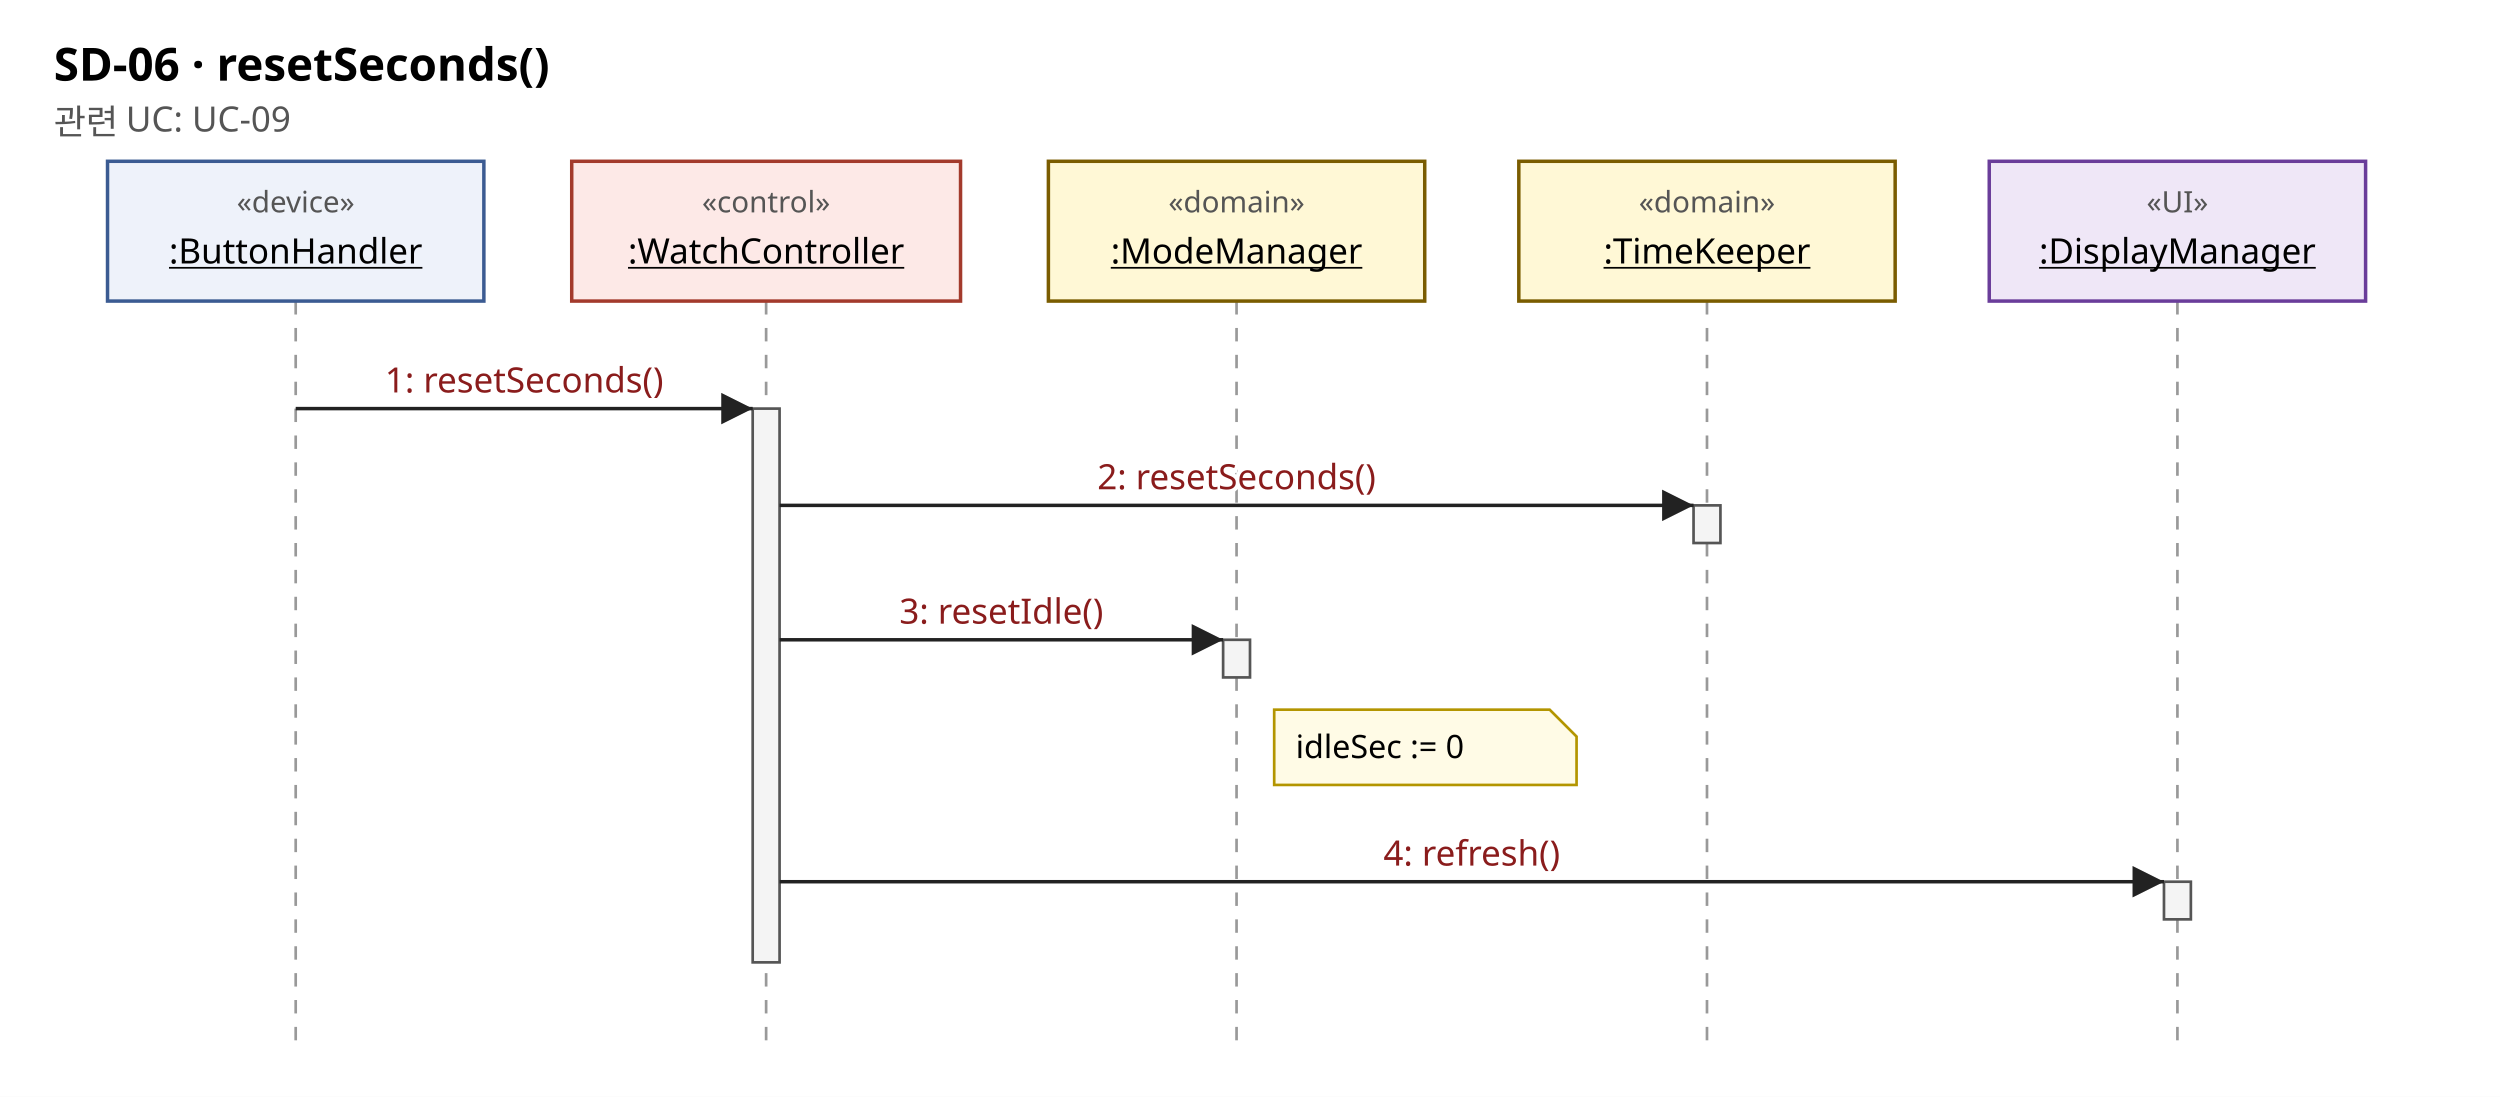
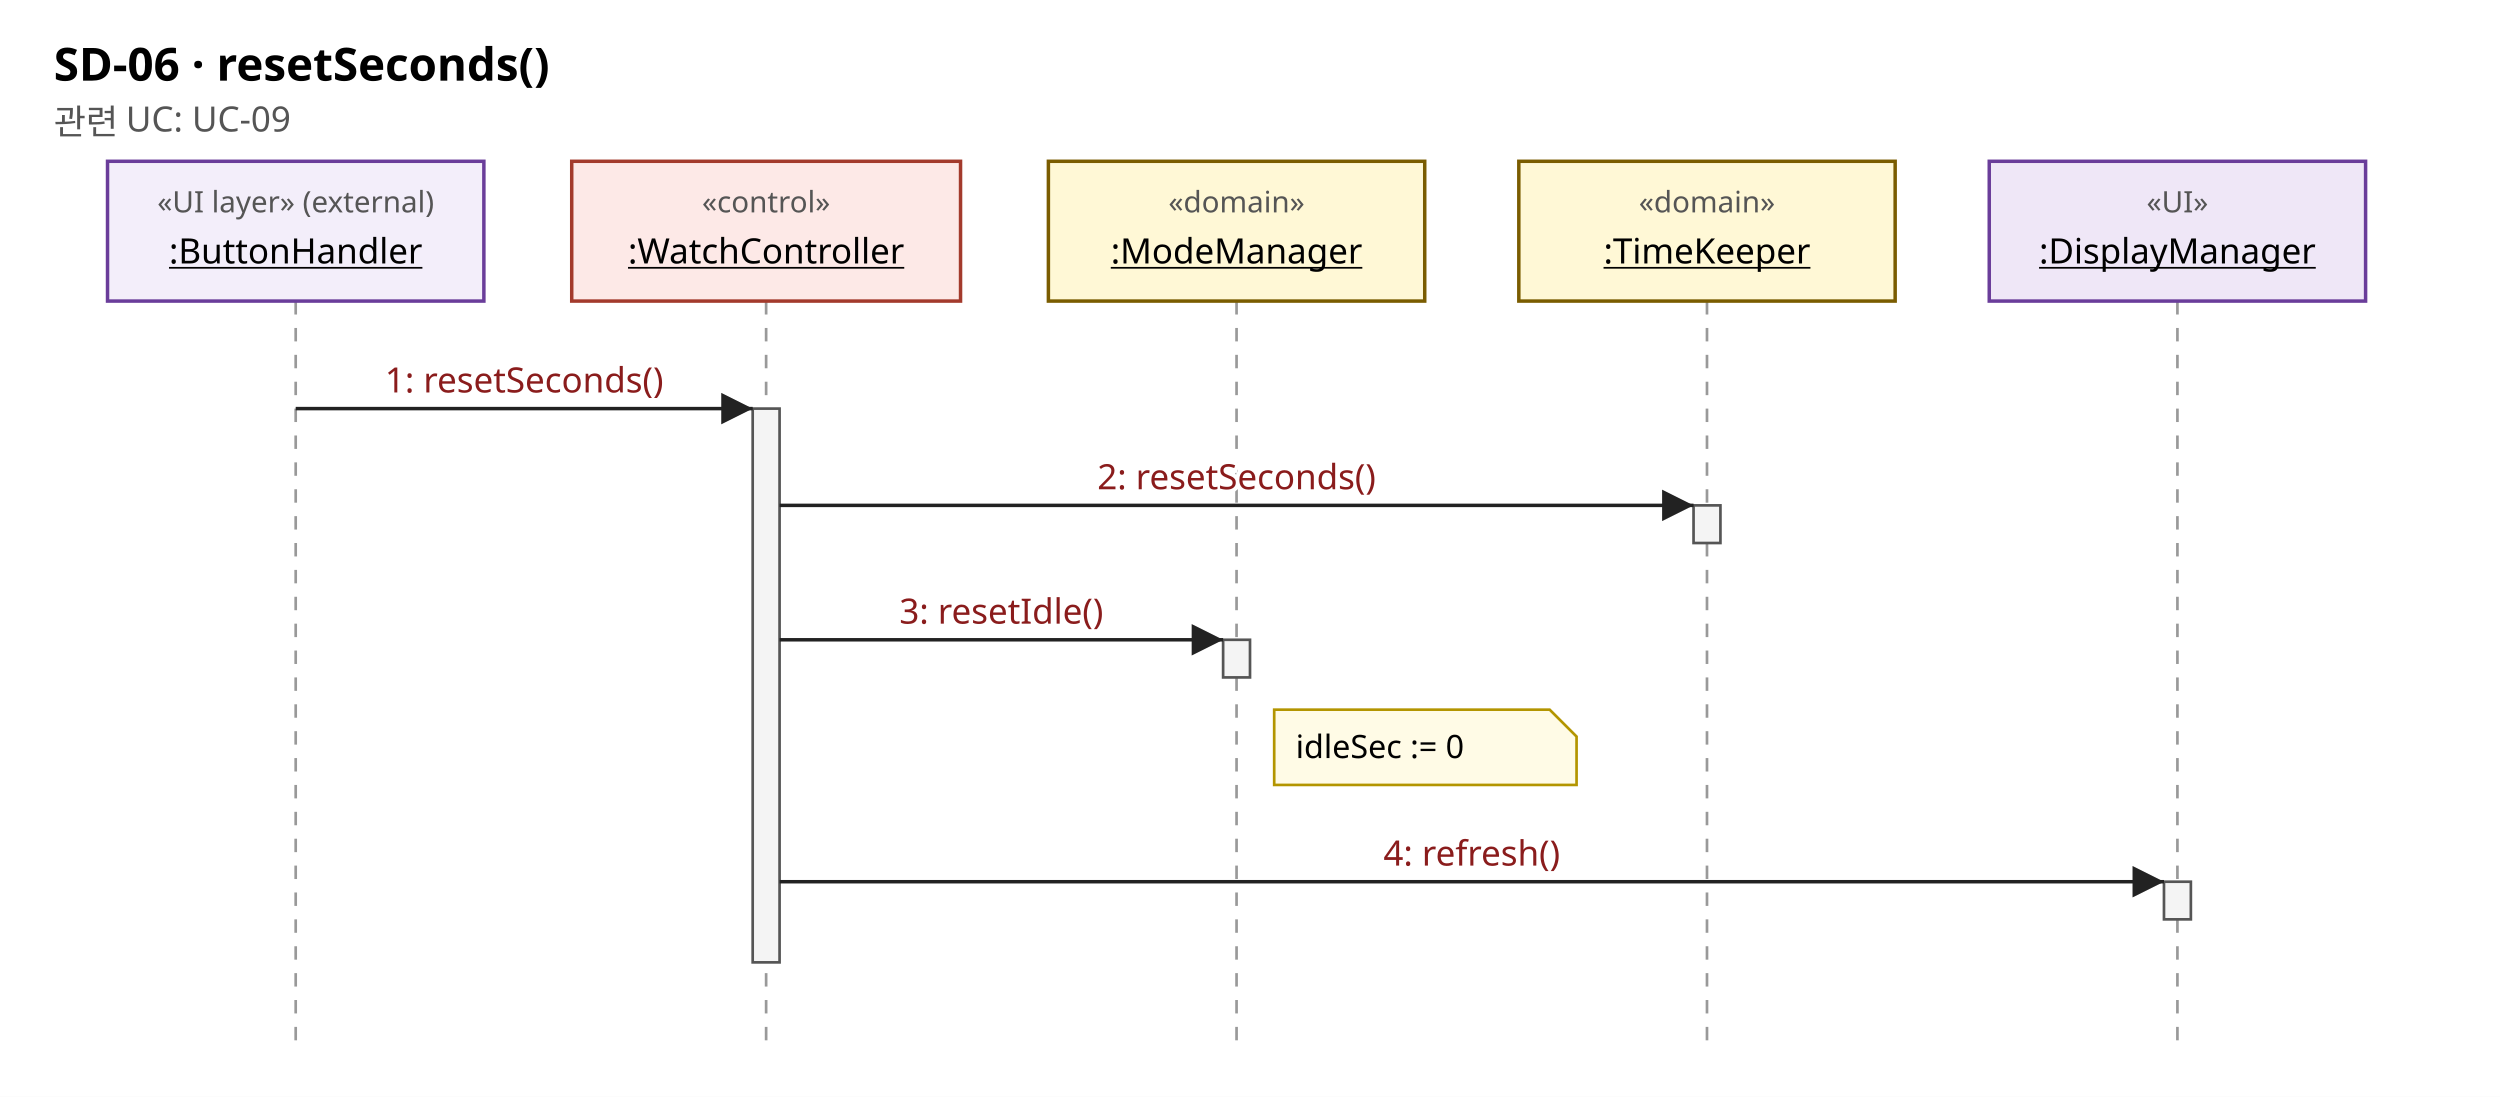
<svg xmlns="http://www.w3.org/2000/svg" width="930" height="408" viewBox="0 0 930 408" font-family="Malgun Gothic, Apple SD Gothic Neo, Noto Sans KR, WenQuanYi Zen Hei, sans-serif">
  <defs>
    <marker id="f" viewBox="0 0 10 10" refX="10" refY="5" markerWidth="9" markerHeight="9" orient="auto">
      <path d="M0,0 L10,5 L0,10 z" fill="#222" />
    </marker>
  </defs>
  <rect width="930" height="408" fill="#fff" />
  <text x="20" y="30" font-size="17" font-weight="bold">SD-06 · resetSeconds()</text>
  <text x="20" y="50" font-size="13" fill="#555">관련 UC: UC-09</text>
  <line x1="110" y1="112" x2="110" y2="388" stroke="#999" stroke-dasharray="5 5" />
-   <rect x="40.0" y="60" width="140" height="52" fill="#eef2fa" stroke="#3b5b92" stroke-width="1.3" />
-   <text x="110" y="79" text-anchor="middle" font-size="11" fill="#555">«device»</text>
+   <rect x="40.0" y="60" width="140" height="52" fill="#f3eefa" stroke="#6a3d9a" stroke-width="1.3" />
+   <text x="110" y="79" text-anchor="middle" font-size="11" fill="#555">«UI layer» (external)</text>
  <text x="110" y="98" text-anchor="middle" font-size="13" text-decoration="underline">:ButtonHandler</text>
  <line x1="285" y1="112" x2="285" y2="388" stroke="#999" stroke-dasharray="5 5" />
  <rect x="212.68" y="60" width="144.64" height="52" fill="#fde9e7" stroke="#a33a2c" stroke-width="1.3" />
  <text x="285" y="79" text-anchor="middle" font-size="11" fill="#555">«control»</text>
  <text x="285" y="98" text-anchor="middle" font-size="13" text-decoration="underline">:WatchController</text>
  <line x1="460" y1="112" x2="460" y2="388" stroke="#999" stroke-dasharray="5 5" />
  <rect x="390.0" y="60" width="140" height="52" fill="#fff8d6" stroke="#7a5c00" stroke-width="1.3" />
  <text x="460" y="79" text-anchor="middle" font-size="11" fill="#555">«domain»</text>
  <text x="460" y="98" text-anchor="middle" font-size="13" text-decoration="underline">:ModeManager</text>
  <line x1="635" y1="112" x2="635" y2="388" stroke="#999" stroke-dasharray="5 5" />
  <rect x="565.0" y="60" width="140" height="52" fill="#fff8d6" stroke="#7a5c00" stroke-width="1.3" />
  <text x="635" y="79" text-anchor="middle" font-size="11" fill="#555">«domain»</text>
  <text x="635" y="98" text-anchor="middle" font-size="13" text-decoration="underline">:TimeKeeper</text>
  <line x1="810" y1="112" x2="810" y2="388" stroke="#999" stroke-dasharray="5 5" />
  <rect x="740.0" y="60" width="140" height="52" fill="#efe7f7" stroke="#6a3d9a" stroke-width="1.3" />
  <text x="810" y="79" text-anchor="middle" font-size="11" fill="#555">«UI»</text>
  <text x="810" y="98" text-anchor="middle" font-size="13" text-decoration="underline">:DisplayManager</text>
  <rect x="630" y="188" width="10" height="14" fill="#f4f4f4" stroke="#555" />
  <rect x="455" y="238" width="10" height="14" fill="#f4f4f4" stroke="#555" />
  <rect x="805" y="328" width="10" height="14" fill="#f4f4f4" stroke="#555" />
  <rect x="280" y="152" width="10" height="206" fill="#f4f4f4" stroke="#555" />
  <line x1="110" y1="152" x2="280" y2="152" stroke="#222" stroke-width="1.3" marker-end="url(#f)" />
  <text x="195.0" y="146" text-anchor="middle" font-size="13" fill="#8a1c1c" stroke="#fff" stroke-width="3" paint-order="stroke">1: resetSeconds()</text>
  <line x1="290" y1="188" x2="630" y2="188" stroke="#222" stroke-width="1.3" marker-end="url(#f)" />
  <text x="460.0" y="182" text-anchor="middle" font-size="13" fill="#8a1c1c" stroke="#fff" stroke-width="3" paint-order="stroke">2: resetSeconds()</text>
  <line x1="290" y1="238" x2="455" y2="238" stroke="#222" stroke-width="1.3" marker-end="url(#f)" />
  <text x="372.5" y="232" text-anchor="middle" font-size="13" fill="#8a1c1c" stroke="#fff" stroke-width="3" paint-order="stroke">3: resetIdle()</text>
  <path d="M474,264 h102.48 l10,10 v18 h-112.48 z" fill="#fffbe6" stroke="#b39500" />
  <text x="482" y="282" font-size="12">idleSec := 0</text>
  <line x1="290" y1="328" x2="805" y2="328" stroke="#222" stroke-width="1.3" marker-end="url(#f)" />
  <text x="547.5" y="322" text-anchor="middle" font-size="13" fill="#8a1c1c" stroke="#fff" stroke-width="3" paint-order="stroke">4: refresh()</text>
</svg>
